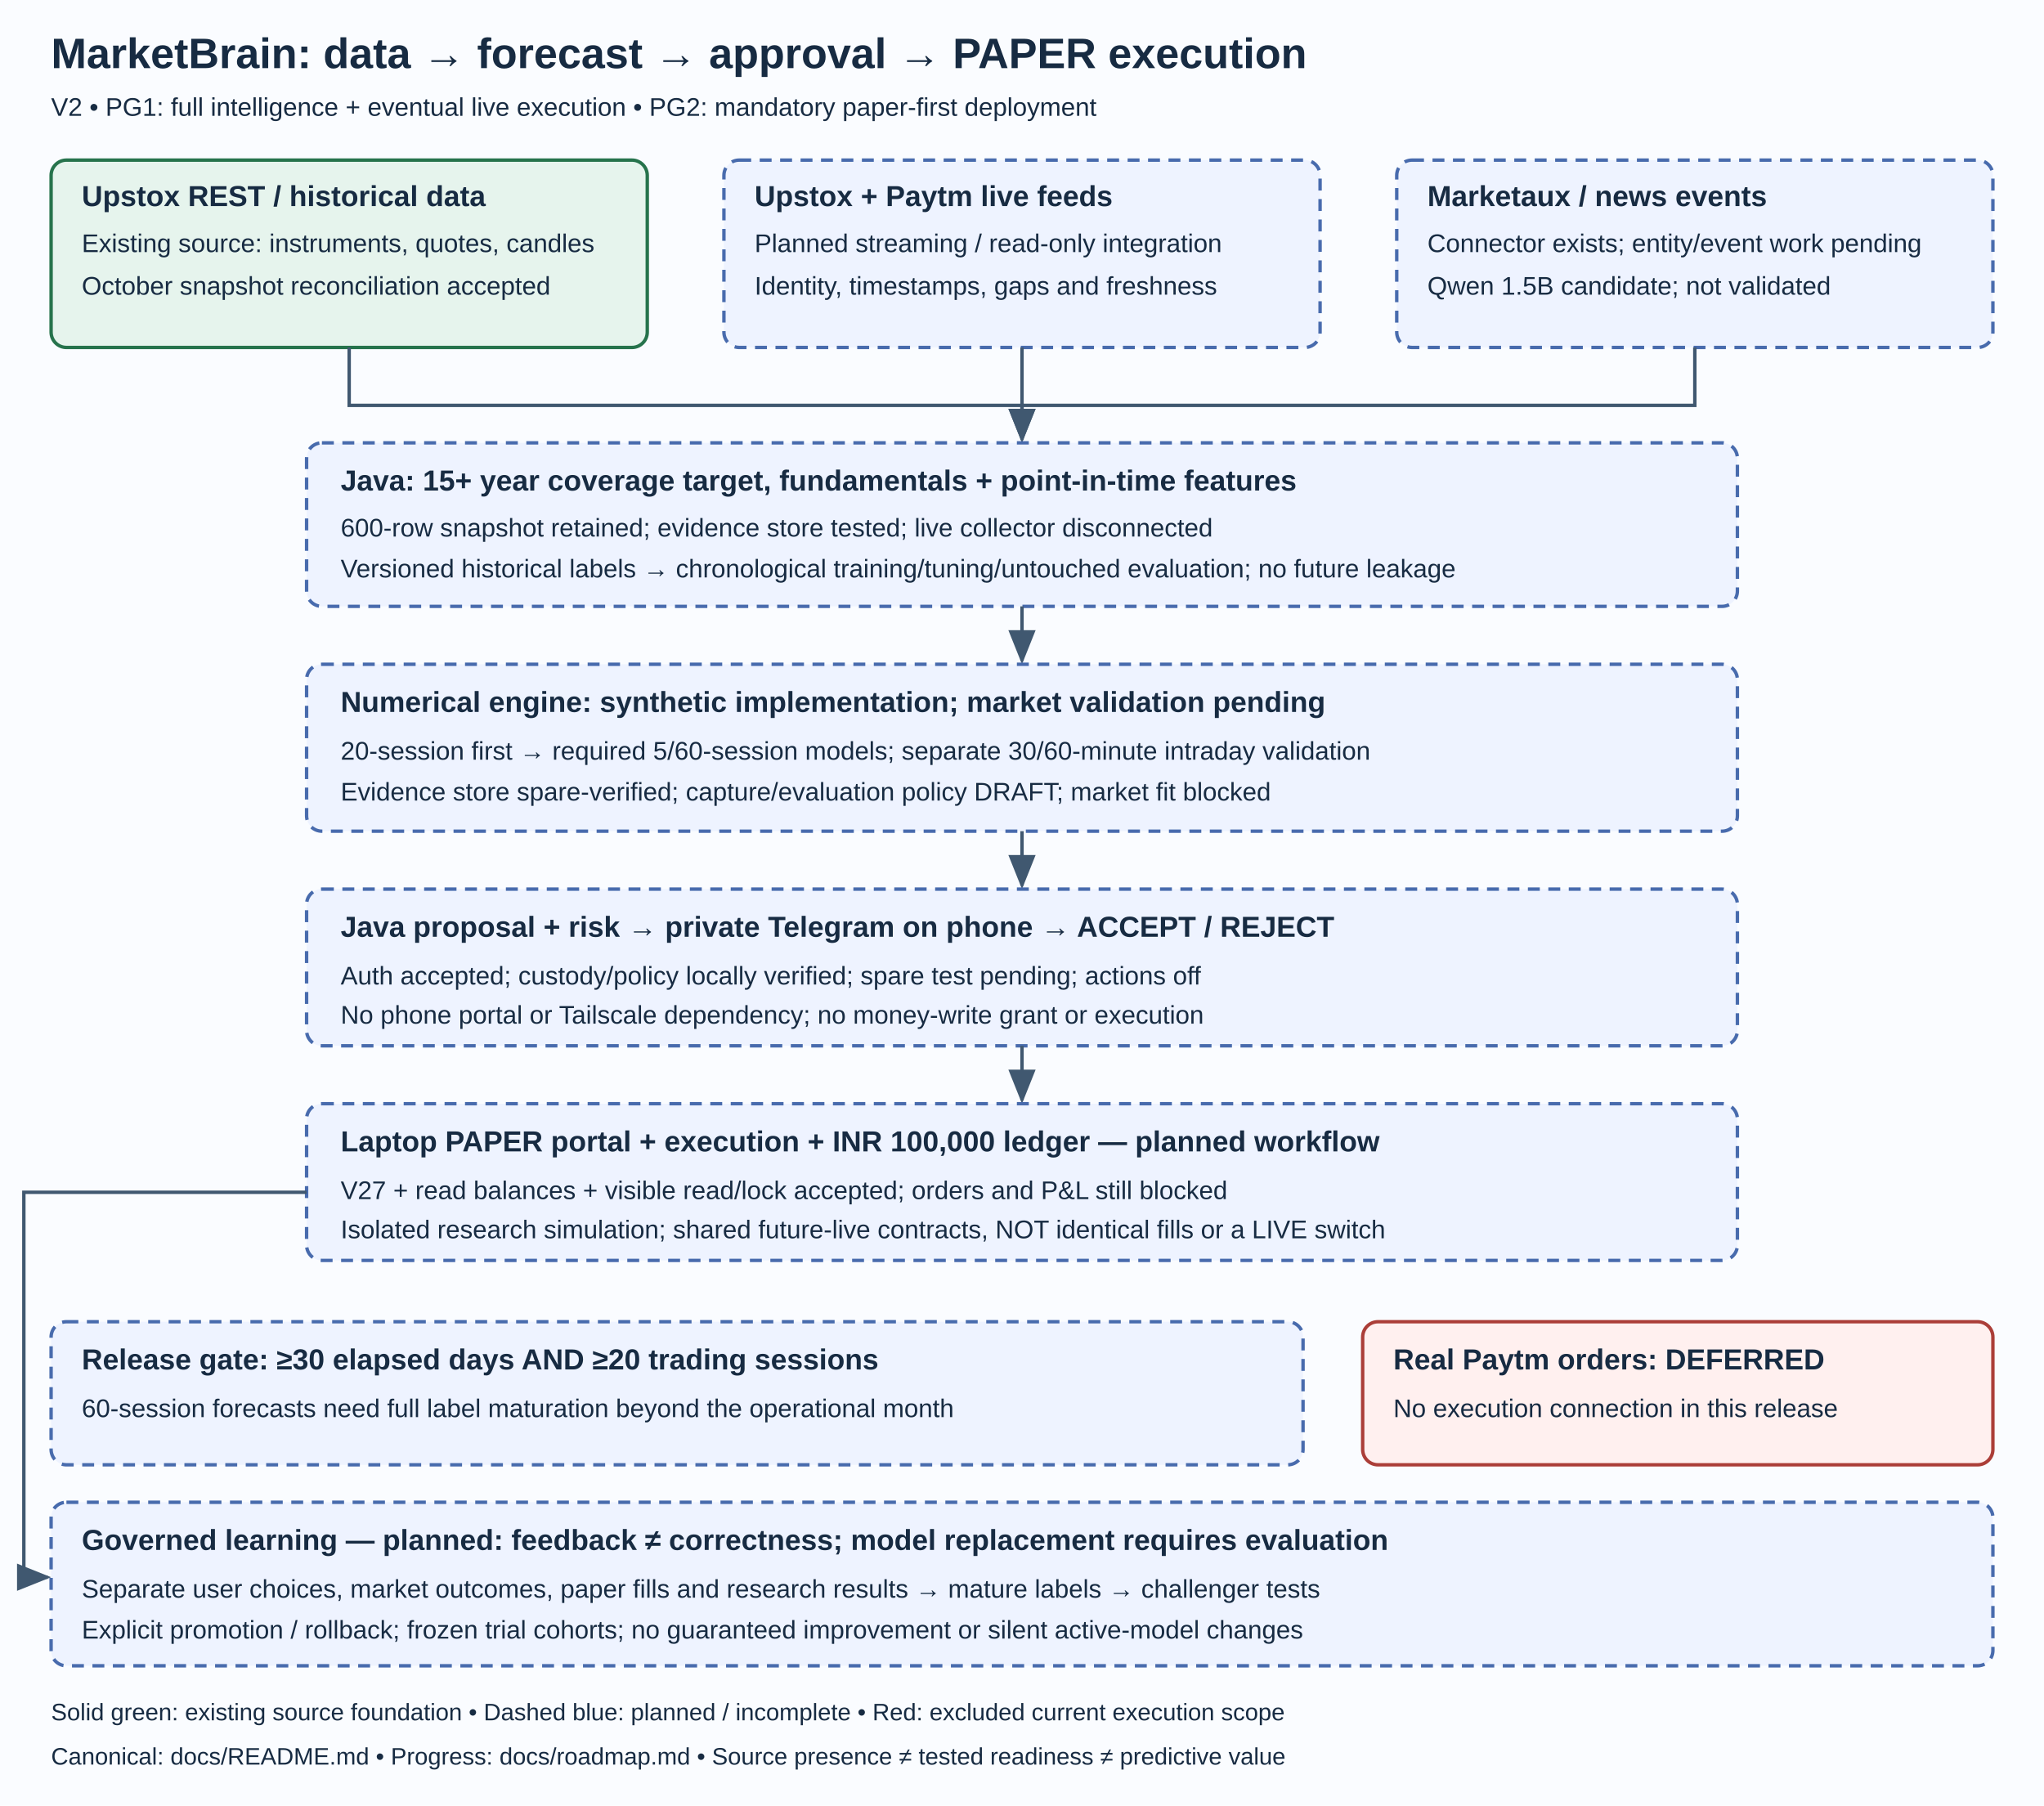
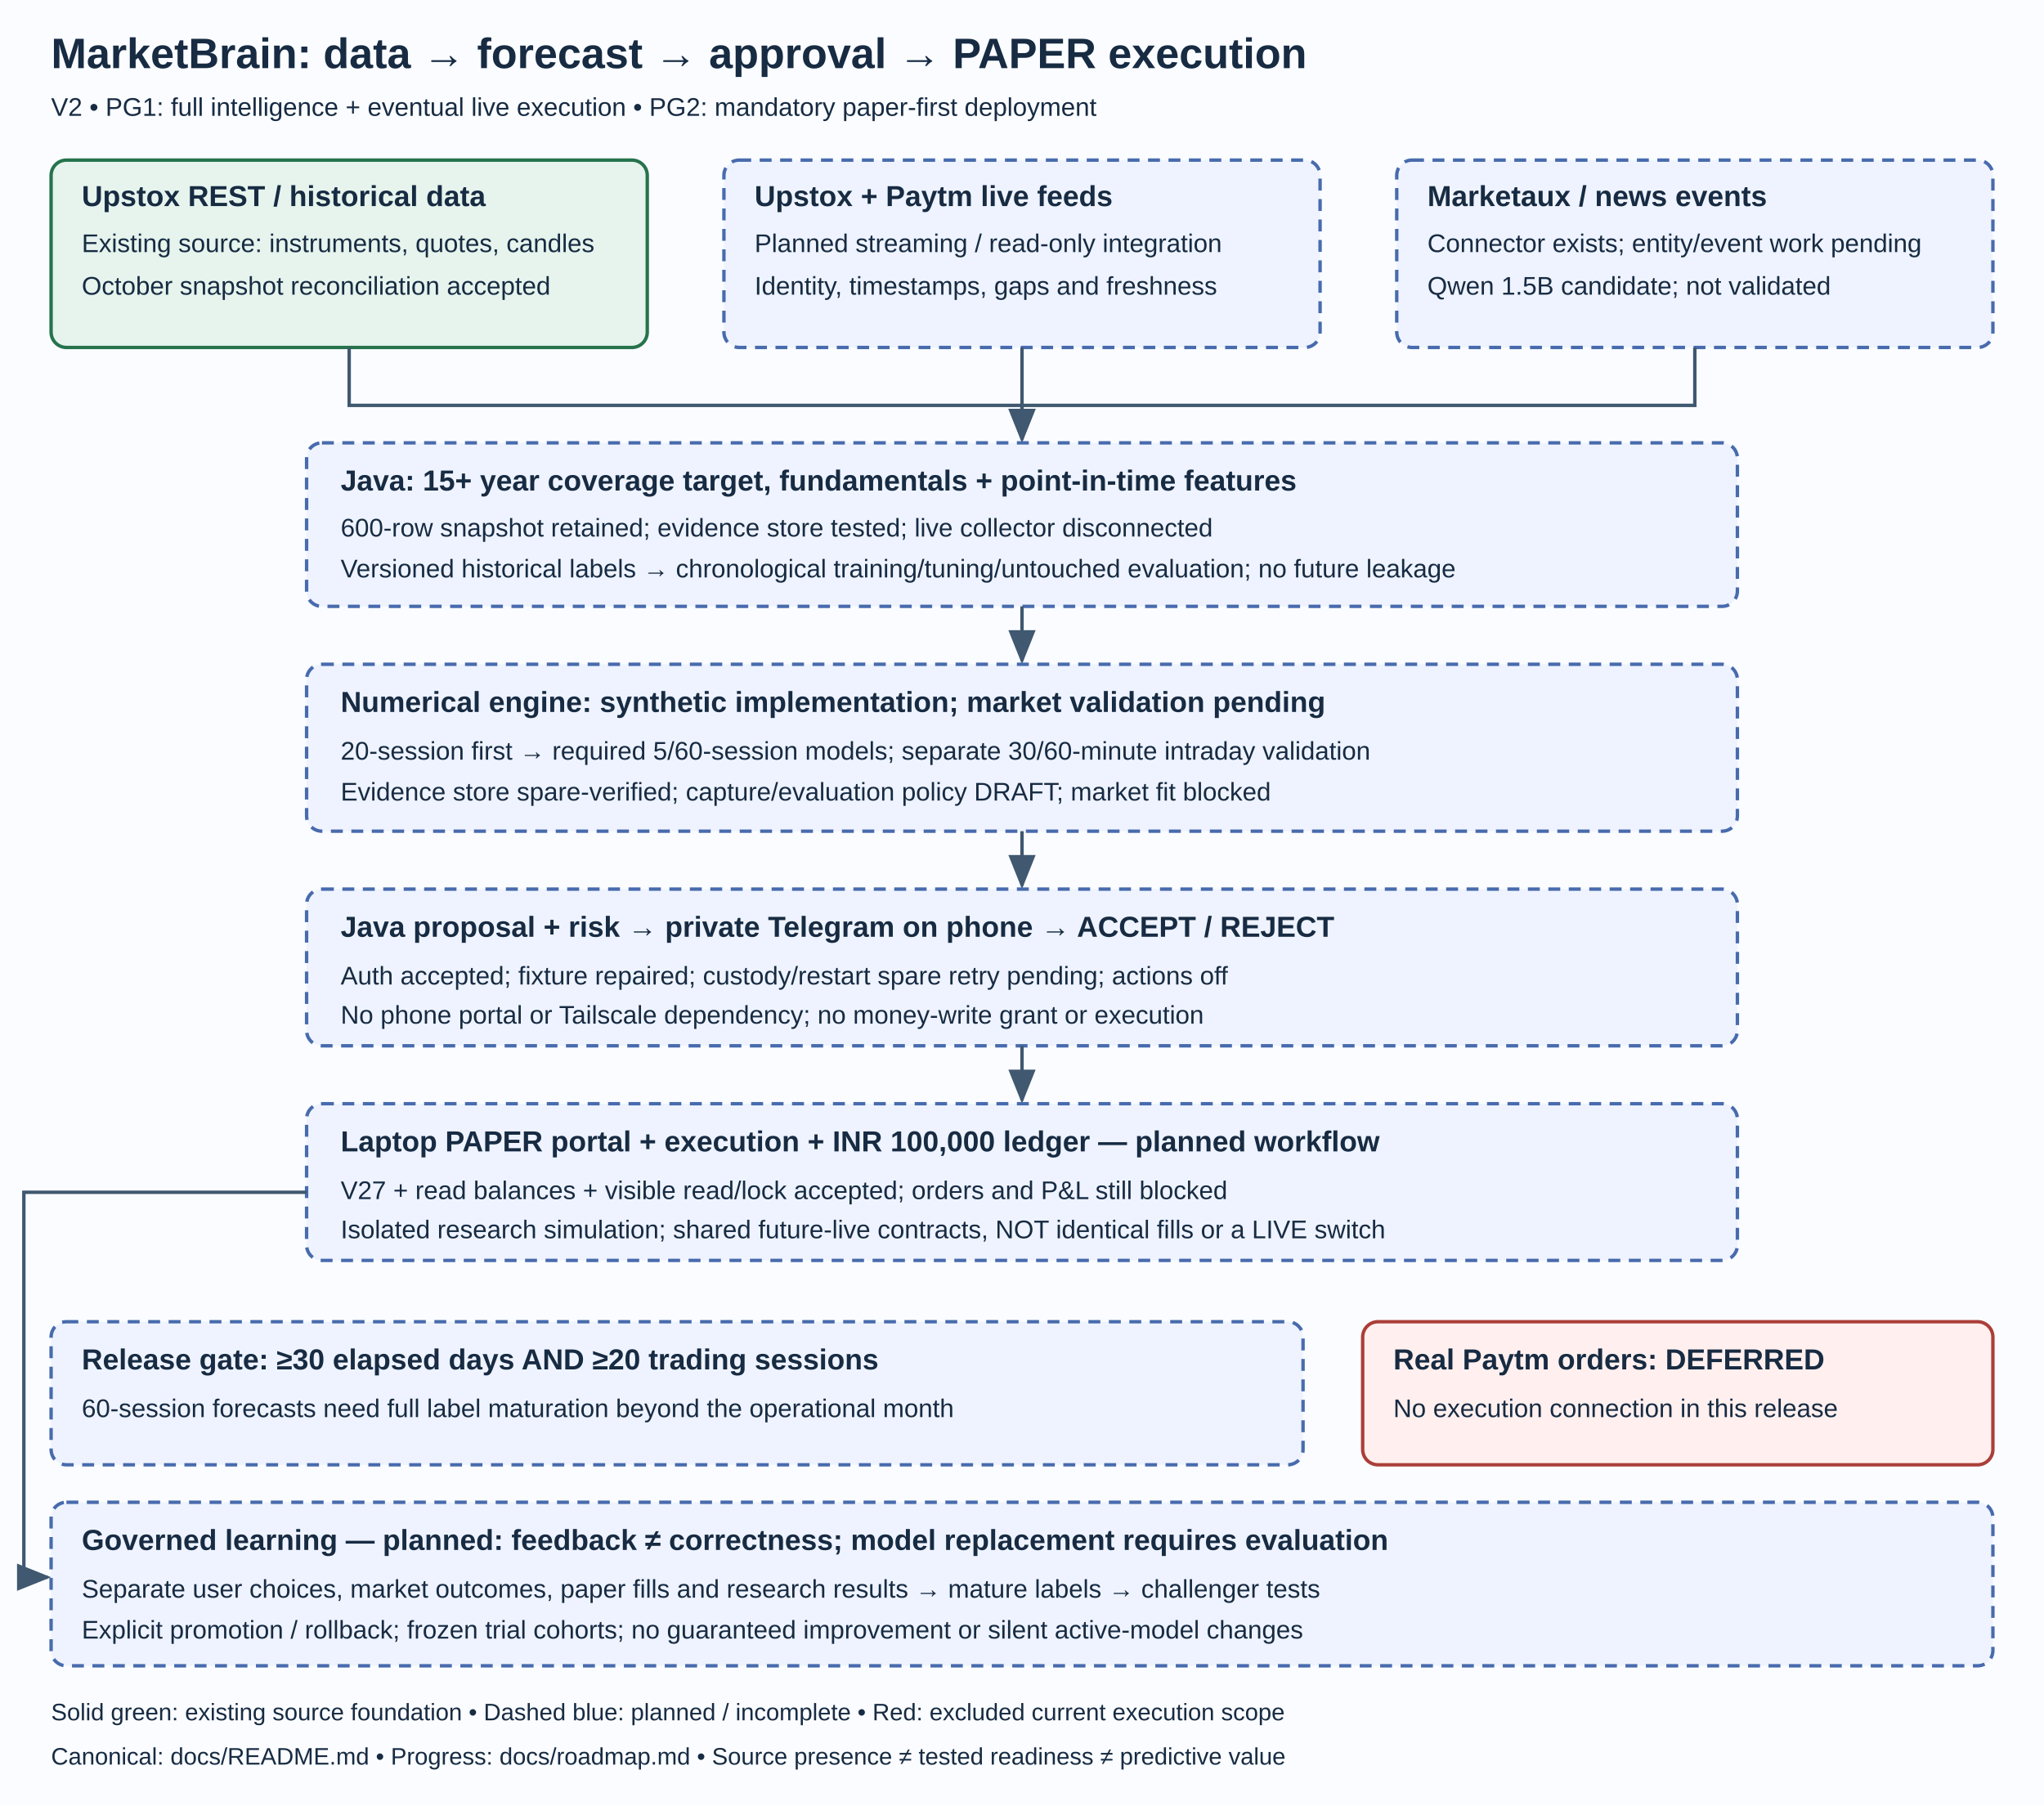
<svg xmlns="http://www.w3.org/2000/svg" width="1200" height="1060" viewBox="0 0 1200 1060" role="img" aria-labelledby="title desc">
  <defs>
    <marker id="arrow" markerWidth="10" markerHeight="8" refX="9" refY="4" orient="auto">
      <path d="M0,0 L10,4 L0,8 Z" fill="#405870" />
    </marker>
    <style>
      text { font-family: Arial, sans-serif; fill: #172b42; }
      .heading { font-size: 25px; font-weight: bold; }
      .label { font-size: 17px; font-weight: bold; }
      .body { font-size: 15px; }
      .small { font-size: 14px; }
      .existing { fill: #e6f4ed; stroke: #26734c; stroke-width: 2; }
      .planned { fill: #eef3ff; stroke: #486bad; stroke-width: 2; stroke-dasharray: 7 5; }
      .blocked { fill: #fff0ef; stroke: #ab3e38; stroke-width: 2; }
      .line { fill: none; stroke: #405870; stroke-width: 2; marker-end: url(#arrow); }
    </style>
  </defs>
  <rect width="1200" height="1060" fill="#fafcff" />
  <text x="30" y="40" class="heading">MarketBrain: data → forecast → approval → PAPER execution</text>
  <text x="30" y="68" class="body">V2 • PG1: full intelligence + eventual live execution • PG2: mandatory paper-first deployment</text>
  <rect x="30" y="94" width="350" height="110" rx="9" class="existing" />
  <text x="48" y="121" class="label">Upstox REST / historical data</text>
  <text x="48" y="148" class="body">Existing source: instruments, quotes, candles</text>
  <text x="48" y="173" class="body">October snapshot reconciliation accepted</text>
  <rect x="425" y="94" width="350" height="110" rx="9" class="planned" />
  <text x="443" y="121" class="label">Upstox + Paytm live feeds</text>
  <text x="443" y="148" class="body">Planned streaming / read-only integration</text>
  <text x="443" y="173" class="body">Identity, timestamps, gaps and freshness</text>
  <rect x="820" y="94" width="350" height="110" rx="9" class="planned" />
  <text x="838" y="121" class="label">Marketaux / news events</text>
  <text x="838" y="148" class="body">Connector exists; entity/event work pending</text>
  <text x="838" y="173" class="body">Qwen 1.5B candidate; not validated</text>
  <path d="M205 204 V238 H600 V258" class="line" />
  <path d="M600 204 V258" class="line" />
  <path d="M995 204 V238 H600" fill="none" stroke="#405870" stroke-width="2" />
  <rect x="180" y="260" width="840" height="96" rx="9" class="planned" />
  <text x="200" y="288" class="label">Java: 15+ year coverage target, fundamentals + point-in-time features</text>
  <text x="200" y="315" class="body">600-row snapshot retained; evidence store tested; live collector disconnected</text>
  <text x="200" y="339" class="body">Versioned historical labels → chronological training/tuning/untouched evaluation; no future leakage</text>
  <path d="M600 356 V388" class="line" />
  <rect x="180" y="390" width="840" height="98" rx="9" class="planned" />
  <text x="200" y="418" class="label">Numerical engine: synthetic implementation; market validation pending</text>
  <text x="200" y="446" class="body">20-session first → required 5/60-session models; separate 30/60-minute intraday validation</text>
  <text x="200" y="470" class="body">Evidence store spare-verified; capture/evaluation policy DRAFT; market fit blocked</text>
  <path d="M600 488 V520" class="line" />
  <rect x="180" y="522" width="840" height="92" rx="9" class="planned" />
  <text x="200" y="550" class="label">Java proposal + risk → private Telegram on phone → ACCEPT / REJECT</text>
-   <text x="200" y="578" class="body">Auth accepted; custody/policy locally verified; spare test pending; actions off</text>
+   <text x="200" y="578" class="body">Auth accepted; fixture repaired; custody/restart spare retry pending; actions off</text>
  <text x="200" y="601" class="body">No phone portal or Tailscale dependency; no money-write grant or execution</text>
  <path d="M600 614 V646" class="line" />
  <rect x="180" y="648" width="840" height="92" rx="9" class="planned" />
  <text x="200" y="676" class="label">Laptop PAPER portal + execution + INR 100,000 ledger — planned workflow</text>
  <text x="200" y="704" class="body">V27 + read balances + visible read/lock accepted; orders and P&amp;L still blocked</text>
  <text x="200" y="727" class="body">Isolated research simulation; shared future-live contracts, NOT identical fills or a LIVE switch</text>
  <rect x="30" y="776" width="735" height="84" rx="9" class="planned" />
  <text x="48" y="804" class="label">Release gate: ≥30 elapsed days AND ≥20 trading sessions</text>
  <text x="48" y="832" class="body">60-session forecasts need full label maturation beyond the operational month</text>
  <rect x="800" y="776" width="370" height="84" rx="9" class="blocked" />
  <text x="818" y="804" class="label">Real Paytm orders: DEFERRED</text>
  <text x="818" y="832" class="body">No execution connection in this release</text>
  <path d="M180 700 H14 V926 H28" class="line" />
  <rect x="30" y="882" width="1140" height="96" rx="9" class="planned" />
  <text x="48" y="910" class="label">Governed learning — planned: feedback ≠ correctness; model replacement requires evaluation</text>
  <text x="48" y="938" class="body">Separate user choices, market outcomes, paper fills and research results → mature labels → challenger tests</text>
  <text x="48" y="962" class="body">Explicit promotion / rollback; frozen trial cohorts; no guaranteed improvement or silent active-model changes</text>
  <text x="30" y="1010" class="small">Solid green: existing source foundation • Dashed blue: planned / incomplete • Red: excluded current execution scope</text>
  <text x="30" y="1036" class="small">Canonical: docs/README.md • Progress: docs/roadmap.md • Source presence ≠ tested readiness ≠ predictive value</text>
</svg>
